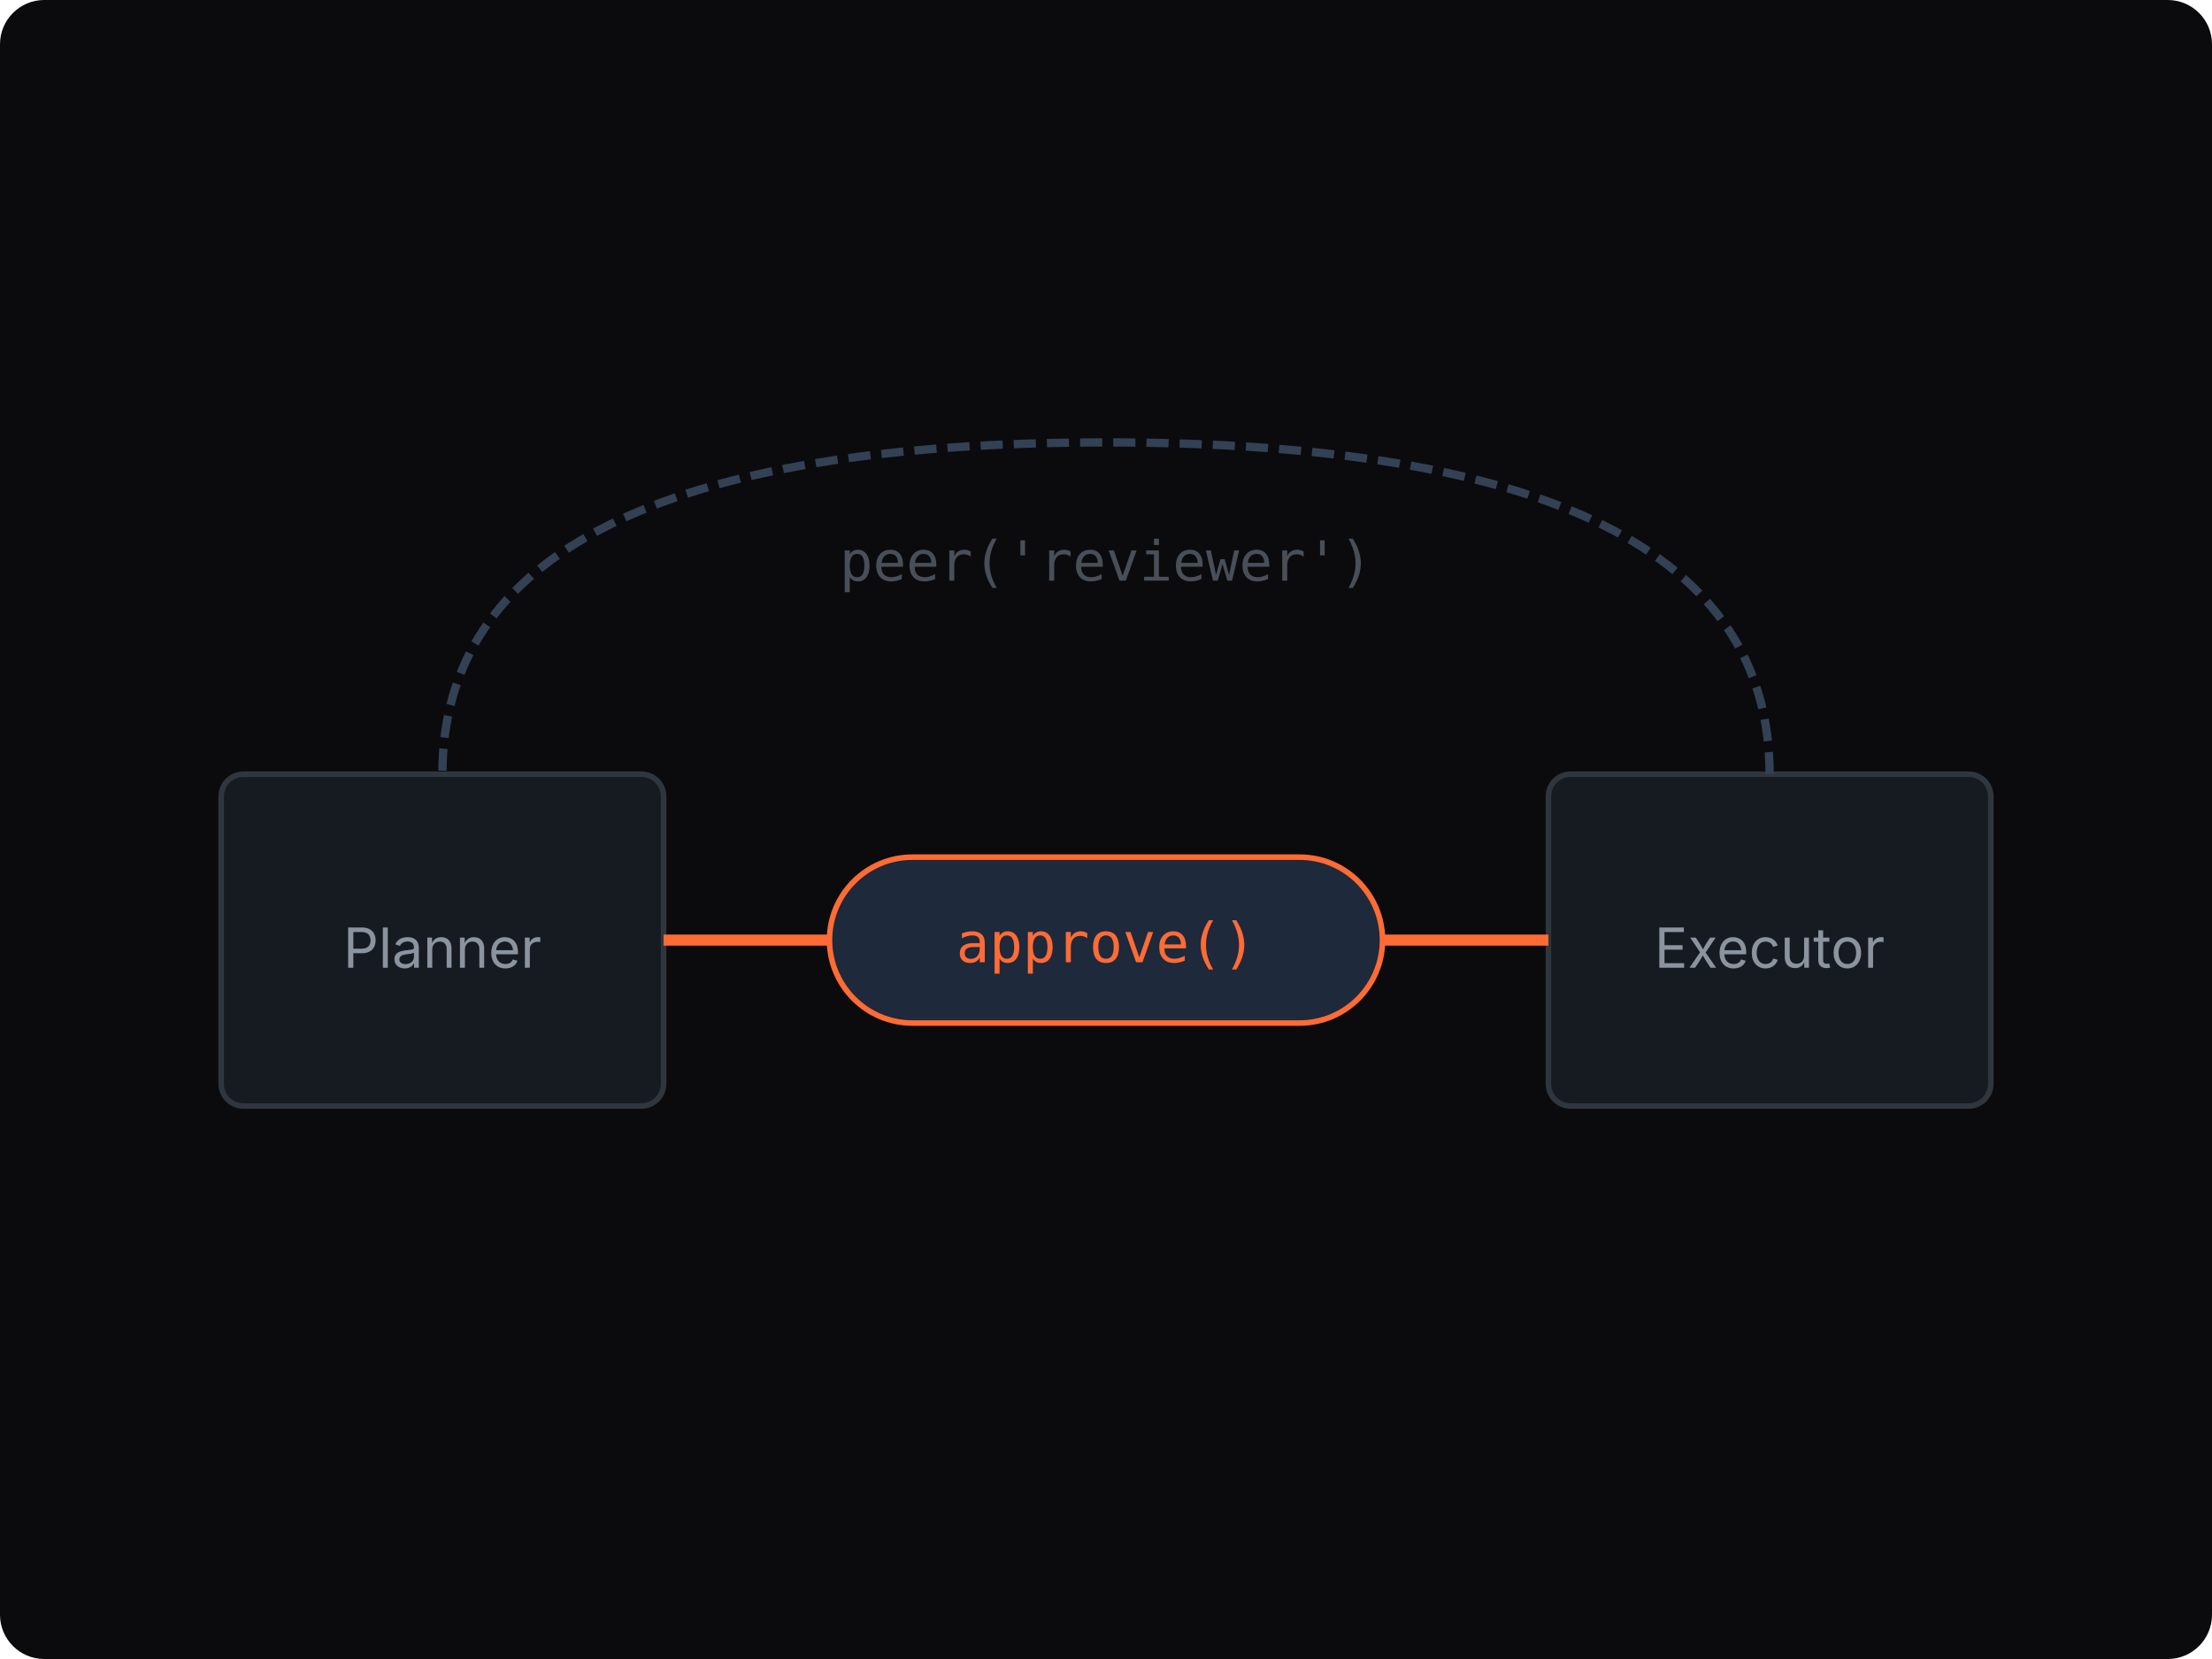
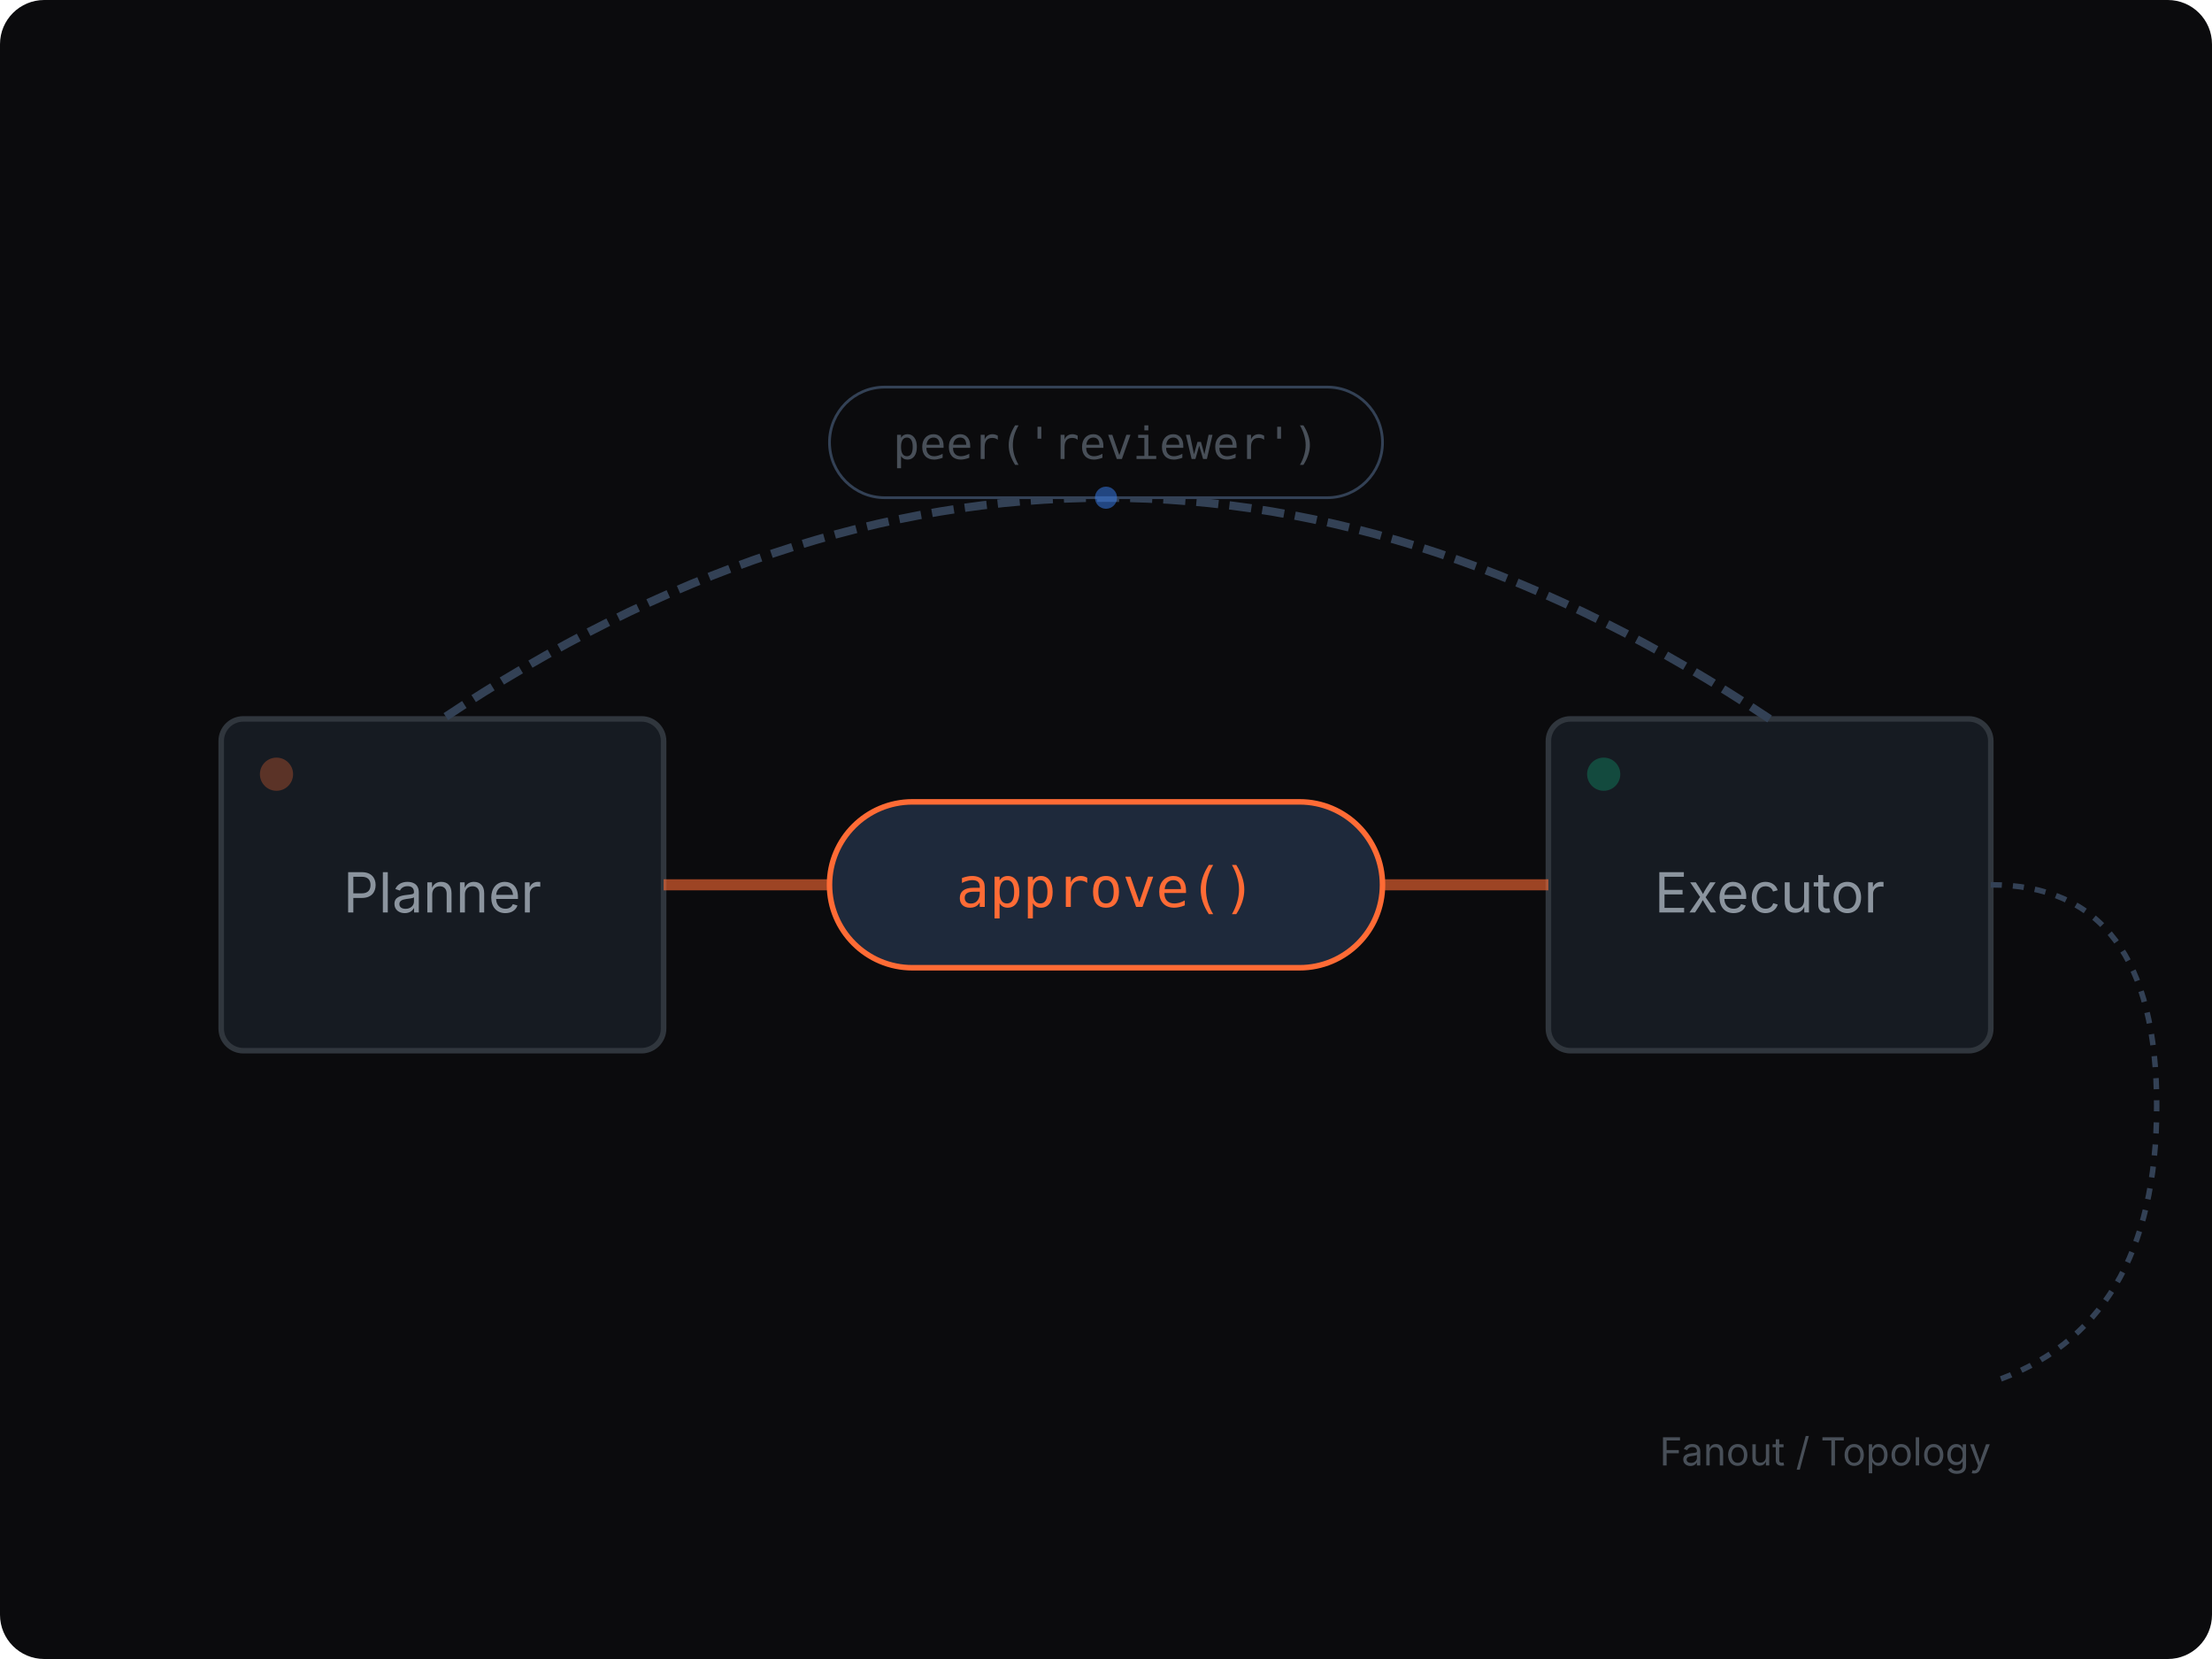
<svg xmlns="http://www.w3.org/2000/svg" viewBox="0 0 400 300">
+   <defs>
+     <linearGradient id="flameGrad" x1="0%" y1="0%" x2="100%" y2="100%">
+       <stop offset="0%" style="stop-color:#ff6b35;stop-opacity:1" />
+       <stop offset="100%" style="stop-color:#ff3d00;stop-opacity:1" />
+     </linearGradient>
+   </defs>
  <rect width="400" height="300" fill="#0b0b0d" rx="8" />
-   <g transform="translate(40, 60)">
-     <rect x="0" y="80" width="80" height="60" rx="4" fill="#161b22" stroke="#30363d" stroke-width="1" />
-     <text x="40" y="115" text-anchor="middle" fill="#8b949e" font-family="Inter" font-size="10">Planner</text>
-     <rect x="240" y="80" width="80" height="60" rx="4" fill="#161b22" stroke="#30363d" stroke-width="1" />
-     <text x="280" y="115" text-anchor="middle" fill="#8b949e" font-family="Inter" font-size="10">Executor</text>
-     <line x1="80" y1="110" x2="240" y2="110" stroke="#ff6b35" stroke-width="2" />
-     <rect x="110" y="95" width="100" height="30" rx="15" fill="#1e293b" stroke="#ff6b35" stroke-width="1" />
-     <text x="160" y="114" text-anchor="middle" fill="#ff6b35" font-family="monospace" font-size="10">approve()</text>
-     <path d="M280 80 Q280 20 160 20 T40 80" fill="none" stroke="#334155" stroke-width="1.5" stroke-dasharray="4,2" />
-     <text x="160" y="45" text-anchor="middle" fill="#484f58" font-family="monospace" font-size="10">peer('reviewer')</text>
+   <g transform="translate(40, 50)">
+     <g transform="translate(0, 80)">
+       <rect x="0" y="0" width="80" height="60" rx="4" fill="#161b22" stroke="#30363d" stroke-width="1" />
+       <text x="40" y="35" text-anchor="middle" fill="#8b949e" font-family="Inter" font-size="10">Planner</text>
+       <circle cx="10" cy="10" r="3" fill="#ff6b35" fill-opacity="0.3" />
+     </g>
+     <g transform="translate(240, 80)">
+       <rect x="0" y="0" width="80" height="60" rx="4" fill="#161b22" stroke="#30363d" stroke-width="1" />
+       <text x="40" y="35" text-anchor="middle" fill="#8b949e" font-family="Inter" font-size="10">Executor</text>
+       <circle cx="10" cy="10" r="3" fill="#10b981" fill-opacity="0.3" />
+     </g>
+     <g transform="translate(80, 110)">
+       <line x1="0" y1="0" x2="160" y2="0" stroke="#ff6b35" stroke-width="2" stroke-opacity="0.6" />
+       <circle cx="40" cy="0" r="2" fill="#ff6b35" />
+       <circle cx="120" cy="0" r="2" fill="#ff6b35" />
+       <rect x="30" y="-15" width="100" height="30" rx="15" fill="#1e293b" stroke="#ff6b35" stroke-width="1" />
+       <text x="80" y="4" text-anchor="middle" fill="#ff6b35" font-family="monospace" font-size="10">approve()</text>
+     </g>
+     <g transform="translate(40, 80)">
+       <path d="M240 0 Q120 -80 0 0" fill="none" stroke="#334155" stroke-width="1.5" stroke-dasharray="4,2" />
+       <rect x="70" y="-60" width="100" height="20" rx="10" fill="#0b0b0d" stroke="#334155" stroke-width="0.5" />
+       <text x="120" y="-47" text-anchor="middle" fill="#484f58" font-family="monospace" font-size="8">peer('reviewer')</text>
+       <circle cx="120" cy="-40" r="2" fill="#3b82f6" fill-opacity="0.5">
+         <animate attributeName="cx" from="200" to="40" dur="2s" repeatCount="indefinite" />
+       </circle>
+     </g>
+     <path d="M320 110 Q350 110 350 150 T320 200" fill="none" stroke="#334155" stroke-width="1" stroke-dasharray="2,2" />
+     <text x="320" y="215" text-anchor="end" fill="#484f58" font-family="Inter" font-size="7">Fanout / Topology</text>
  </g>
</svg>
